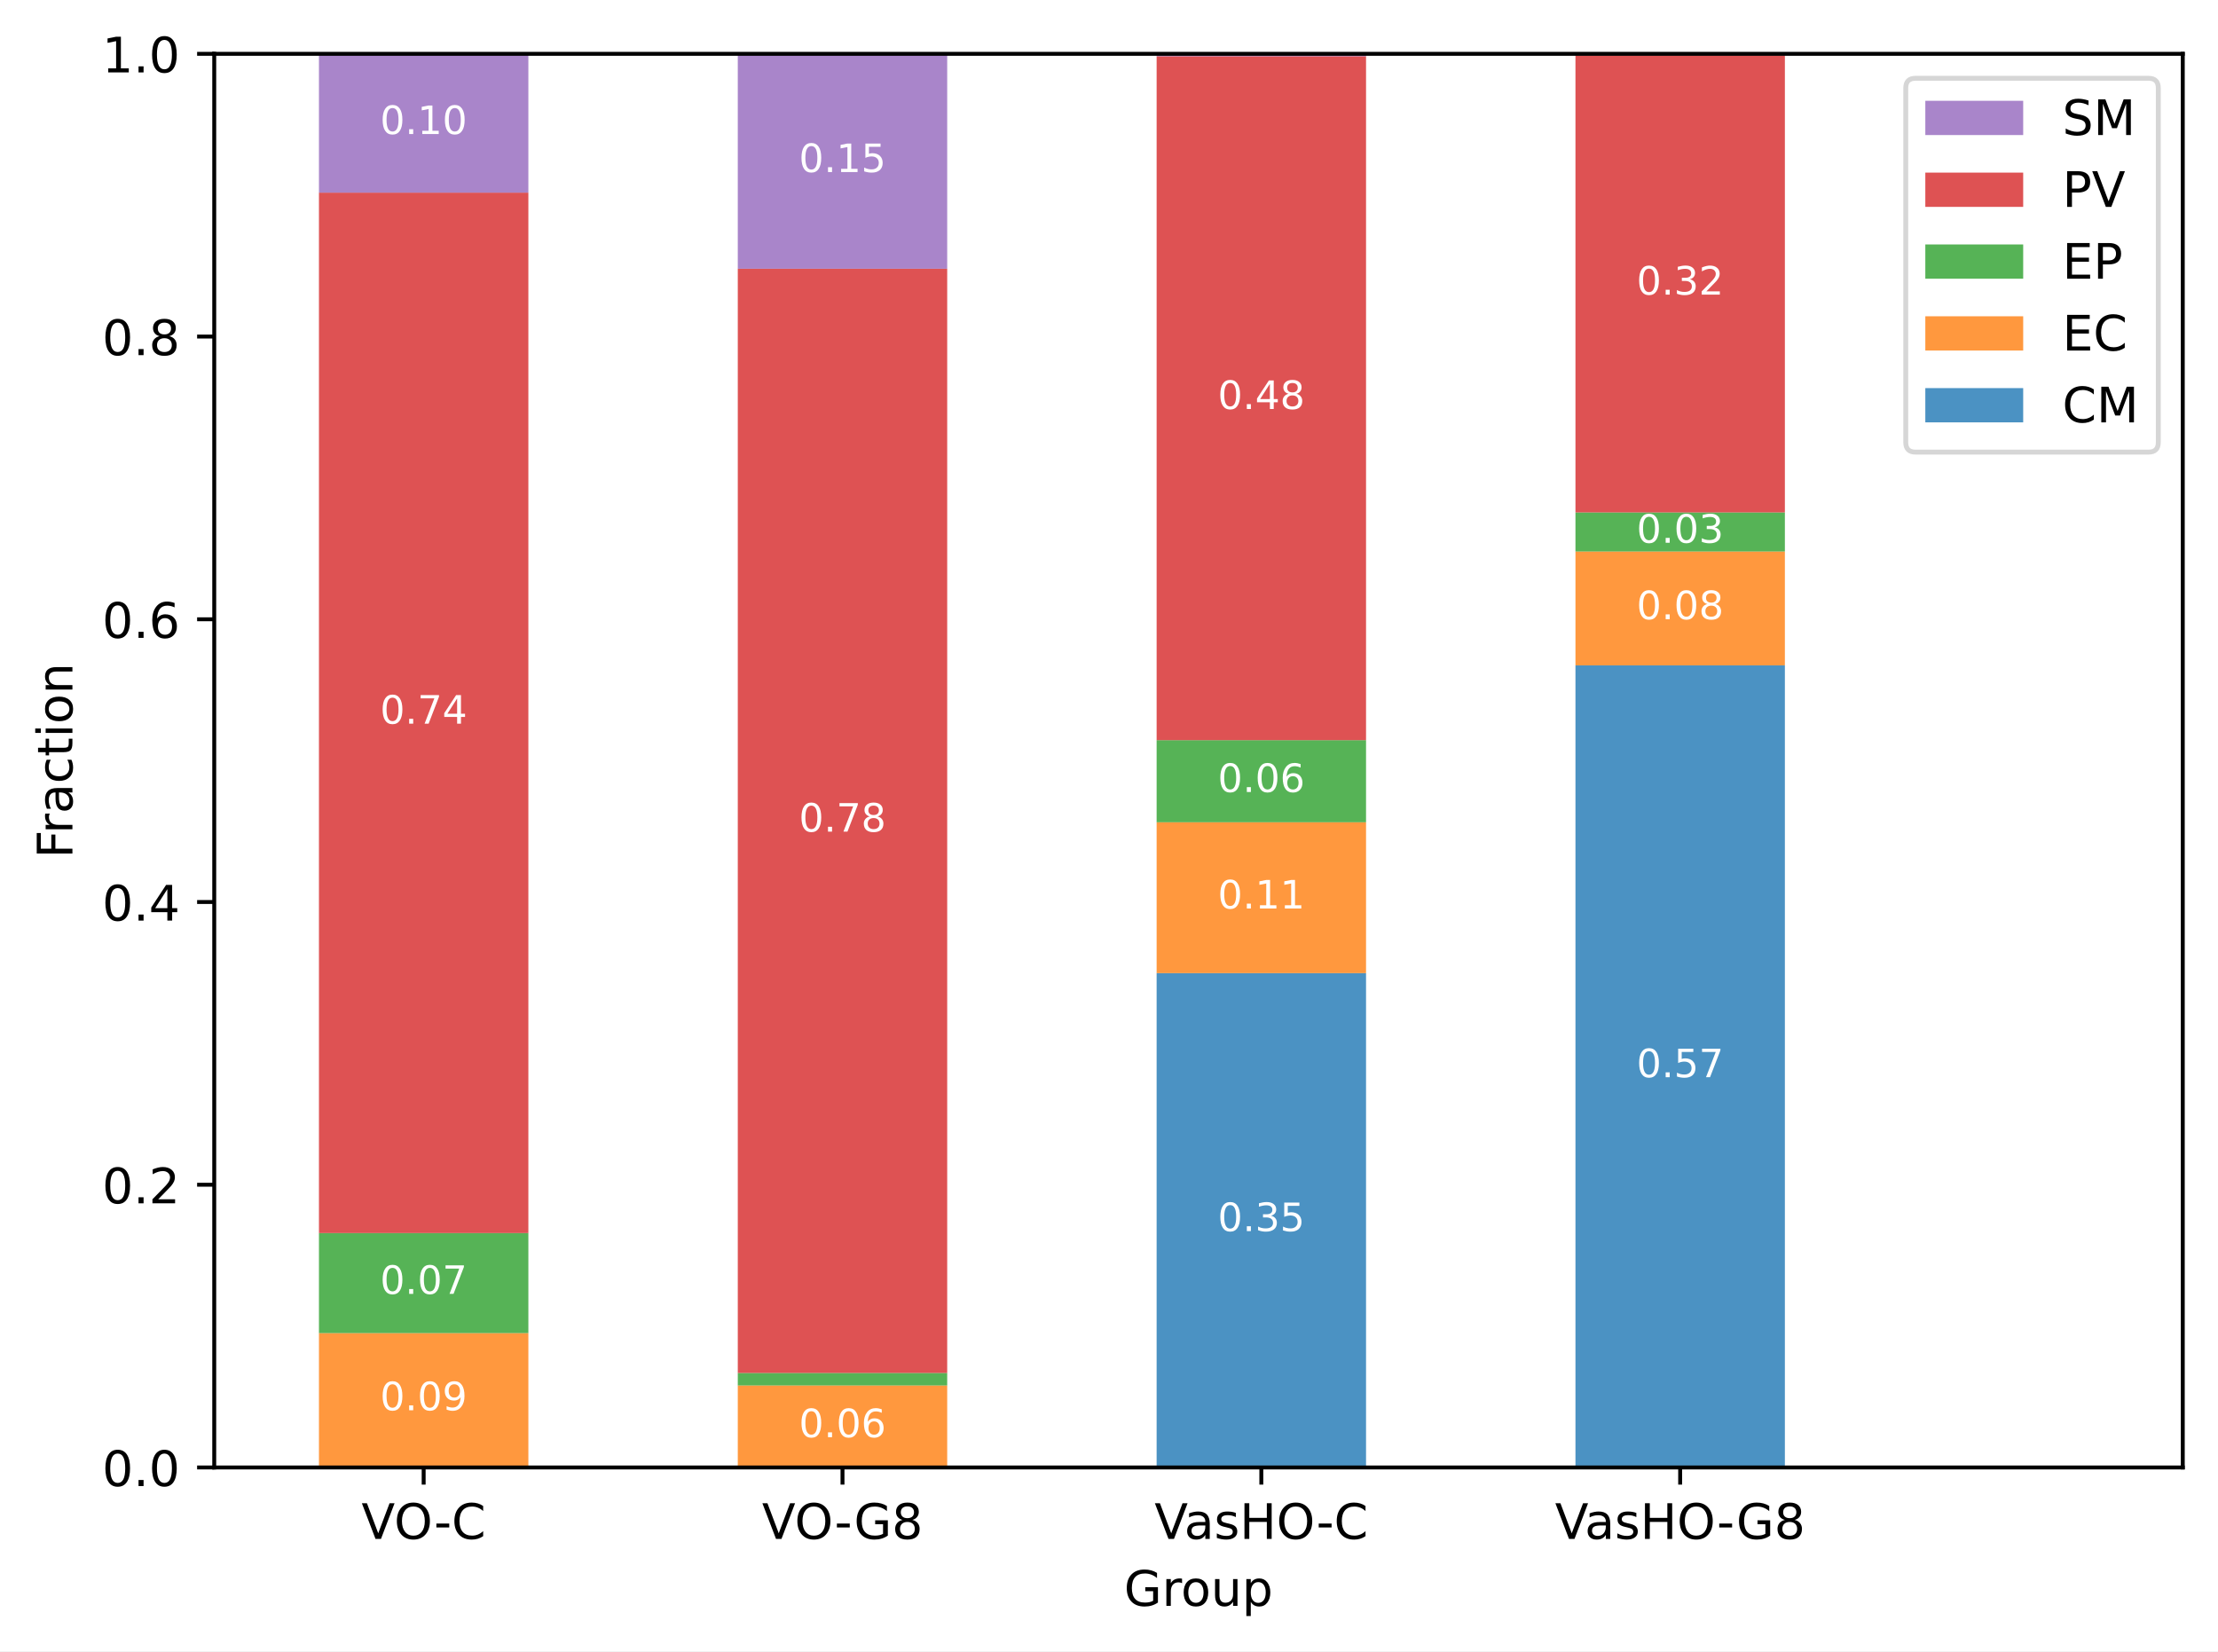
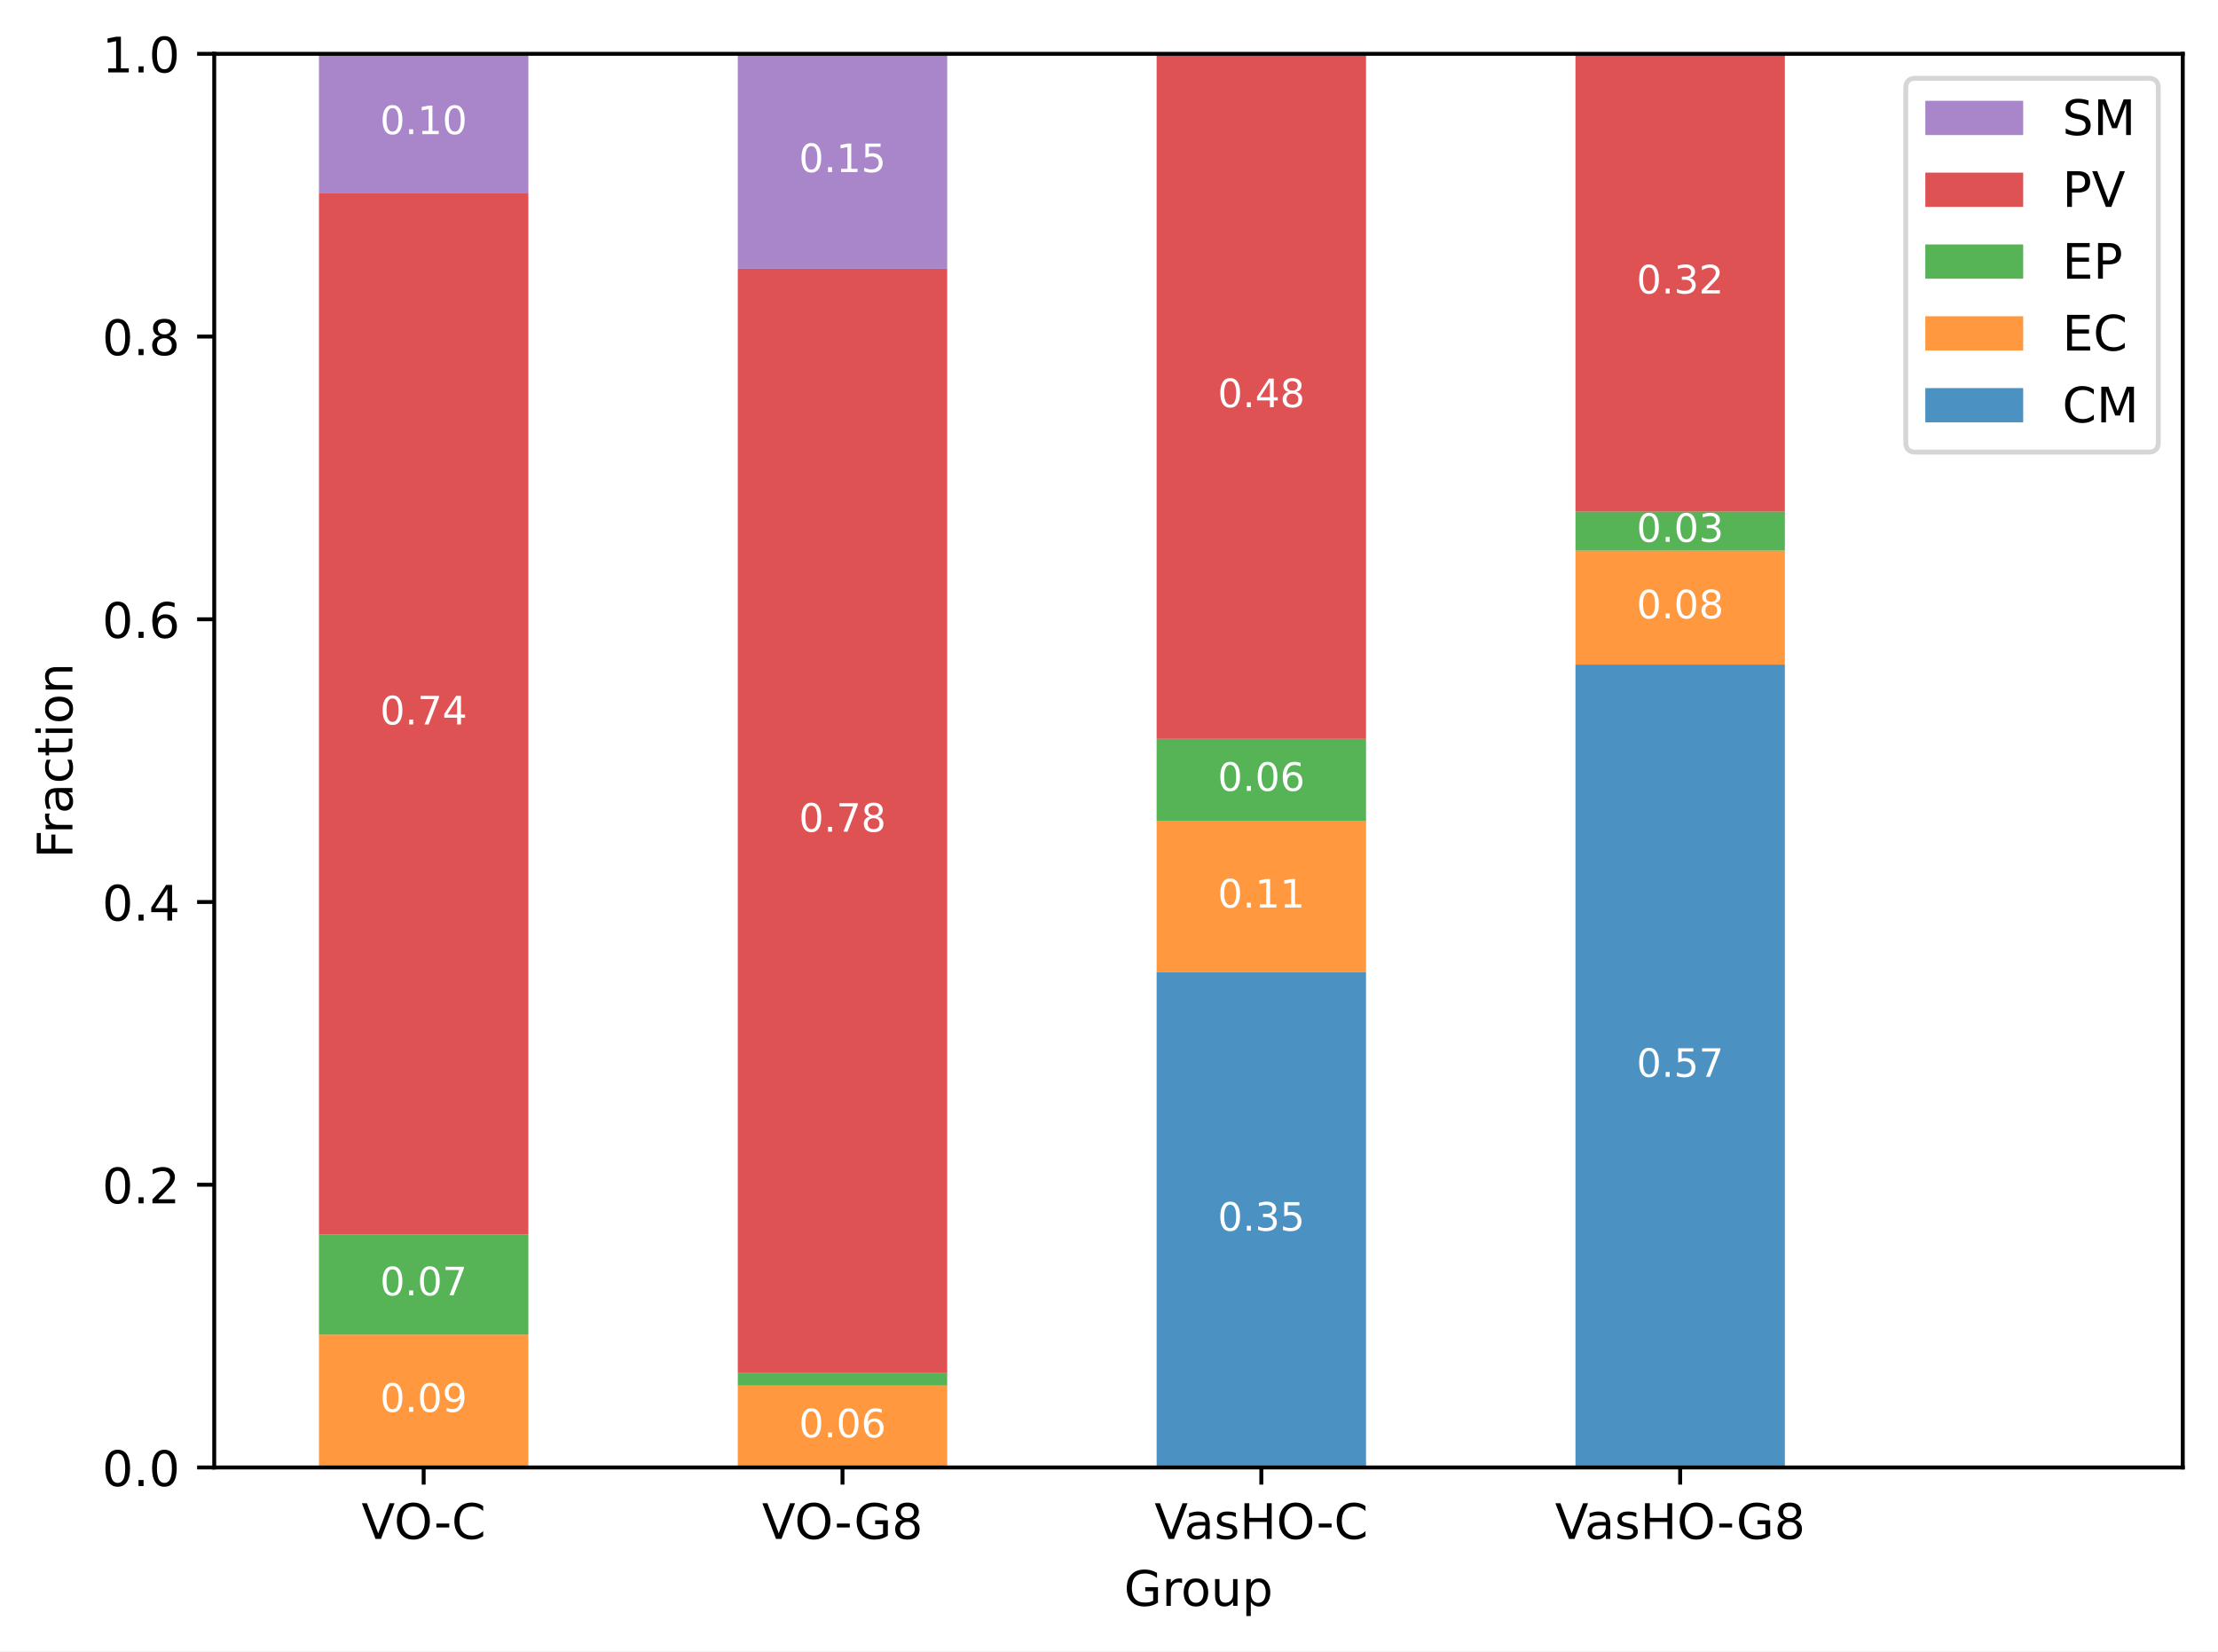
<svg xmlns="http://www.w3.org/2000/svg" xmlns:xlink="http://www.w3.org/1999/xlink" width="453.261pt" height="337.435pt" viewBox="0 0 453.261 337.435" version="1.1">
  <defs>
    <style type="text/css">*{stroke-linejoin: round; stroke-linecap: butt}</style>
  </defs>
  <g id="figure_1">
    <g id="patch_1">
      <path d="M 0 337.435  L 453.261 337.435  L 453.261 0  L 0 0  z " style="fill: #ffffff" />
    </g>
    <g id="axes_1">
      <g id="patch_2">
        <path d="M 43.781 299.879  L 446.061 299.879  L 446.061 10.999  L 43.781 10.999  z " style="fill: #ffffff" />
      </g>
      <g id="patch_3">
-         <path d="M 65.179 299.879  L 107.975 299.879  L 107.975 299.541  L 65.179 299.541  z " clip-path="url(#pefc6e9fe68)" style="fill: #1f77b4; fill-opacity: 0.8" />
+         <path d="M 65.179 299.879  L 107.975 299.879  L 107.975 299.879  L 65.179 299.879  z " clip-path="url(#p6202449660)" style="fill: #1f77b4; fill-opacity: 0.8" />
      </g>
      <g id="patch_4">
-         <path d="M 150.771 299.879  L 193.566 299.879  L 193.566 299.853  L 150.771 299.853  z " clip-path="url(#pefc6e9fe68)" style="fill: #1f77b4; fill-opacity: 0.8" />
+         <path d="M 150.771 299.879  L 193.566 299.879  L 193.566 299.879  L 150.771 299.879  z " clip-path="url(#p6202449660)" style="fill: #1f77b4; fill-opacity: 0.8" />
      </g>
      <g id="patch_5">
-         <path d="M 236.362 299.879  L 279.158 299.879  L 279.158 198.862  L 236.362 198.862  z " clip-path="url(#pefc6e9fe68)" style="fill: #1f77b4; fill-opacity: 0.8" />
+         <path d="M 236.362 299.879  L 279.158 299.879  L 279.158 198.691  L 236.362 198.691  z " clip-path="url(#p6202449660)" style="fill: #1f77b4; fill-opacity: 0.8" />
      </g>
      <g id="patch_6">
-         <path d="M 321.954 299.879  L 364.749 299.879  L 364.749 135.968  L 321.954 135.968  z " clip-path="url(#pefc6e9fe68)" style="fill: #1f77b4; fill-opacity: 0.8" />
+         <path d="M 321.954 299.879  L 364.749 299.879  L 364.749 135.807  L 321.954 135.807  z " clip-path="url(#p6202449660)" style="fill: #1f77b4; fill-opacity: 0.8" />
      </g>
      <g id="patch_7">
-         <path d="M 65.179 299.541  L 107.975 299.541  L 107.975 272.422  L 65.179 272.422  z " clip-path="url(#pefc6e9fe68)" style="fill: #ff7f0e; fill-opacity: 0.8" />
+         <path d="M 65.179 299.879  L 107.975 299.879  L 107.975 272.728  L 65.179 272.728  z " clip-path="url(#p6202449660)" style="fill: #ff7f0e; fill-opacity: 0.8" />
      </g>
      <g id="patch_8">
-         <path d="M 150.771 299.853  L 193.566 299.853  L 193.566 283.121  L 150.771 283.121  z " clip-path="url(#pefc6e9fe68)" style="fill: #ff7f0e; fill-opacity: 0.8" />
+         <path d="M 150.771 299.879  L 193.566 299.879  L 193.566 283.146  L 150.771 283.146  z " clip-path="url(#p6202449660)" style="fill: #ff7f0e; fill-opacity: 0.8" />
      </g>
      <g id="patch_9">
-         <path d="M 236.362 198.862  L 279.158 198.862  L 279.158 168.03  L 236.362 168.03  z " clip-path="url(#pefc6e9fe68)" style="fill: #ff7f0e; fill-opacity: 0.8" />
+         <path d="M 236.362 198.691  L 279.158 198.691  L 279.158 167.805  L 236.362 167.805  z " clip-path="url(#p6202449660)" style="fill: #ff7f0e; fill-opacity: 0.8" />
      </g>
      <g id="patch_10">
-         <path d="M 321.954 135.968  L 364.749 135.968  L 364.749 112.695  L 321.954 112.695  z " clip-path="url(#pefc6e9fe68)" style="fill: #ff7f0e; fill-opacity: 0.8" />
+         <path d="M 321.954 135.807  L 364.749 135.807  L 364.749 112.512  L 321.954 112.512  z " clip-path="url(#p6202449660)" style="fill: #ff7f0e; fill-opacity: 0.8" />
      </g>
      <g id="patch_11">
-         <path d="M 65.179 272.422  L 107.975 272.422  L 107.975 251.978  L 65.179 251.978  z " clip-path="url(#pefc6e9fe68)" style="fill: #2ca02c; fill-opacity: 0.8" />
+         <path d="M 65.179 272.728  L 107.975 272.728  L 107.975 252.26  L 65.179 252.26  z " clip-path="url(#p6202449660)" style="fill: #2ca02c; fill-opacity: 0.8" />
      </g>
      <g id="patch_12">
-         <path d="M 150.771 283.121  L 193.566 283.121  L 193.566 280.567  L 150.771 280.567  z " clip-path="url(#pefc6e9fe68)" style="fill: #2ca02c; fill-opacity: 0.8" />
+         <path d="M 150.771 283.146  L 193.566 283.146  L 193.566 280.592  L 150.771 280.592  z " clip-path="url(#p6202449660)" style="fill: #2ca02c; fill-opacity: 0.8" />
      </g>
      <g id="patch_13">
-         <path d="M 236.362 168.03  L 279.158 168.03  L 279.158 151.249  L 236.362 151.249  z " clip-path="url(#pefc6e9fe68)" style="fill: #2ca02c; fill-opacity: 0.8" />
+         <path d="M 236.362 167.805  L 279.158 167.805  L 279.158 150.996  L 236.362 150.996  z " clip-path="url(#p6202449660)" style="fill: #2ca02c; fill-opacity: 0.8" />
      </g>
      <g id="patch_14">
-         <path d="M 321.954 112.695  L 364.749 112.695  L 364.749 104.713  L 321.954 104.713  z " clip-path="url(#pefc6e9fe68)" style="fill: #2ca02c; fill-opacity: 0.8" />
+         <path d="M 321.954 112.512  L 364.749 112.512  L 364.749 104.522  L 321.954 104.522  z " clip-path="url(#p6202449660)" style="fill: #2ca02c; fill-opacity: 0.8" />
      </g>
      <g id="patch_15">
-         <path d="M 65.179 251.978  L 107.975 251.978  L 107.975 39.368  L 65.179 39.368  z " clip-path="url(#pefc6e9fe68)" style="fill: #d62728; fill-opacity: 0.8" />
+         <path d="M 65.179 252.26  L 107.975 252.26  L 107.975 39.401  L 65.179 39.401  z " clip-path="url(#p6202449660)" style="fill: #d62728; fill-opacity: 0.8" />
      </g>
      <g id="patch_16">
-         <path d="M 150.771 280.567  L 193.566 280.567  L 193.566 54.909  L 150.771 54.909  z " clip-path="url(#pefc6e9fe68)" style="fill: #d62728; fill-opacity: 0.8" />
+         <path d="M 150.771 280.592  L 193.566 280.592  L 193.566 54.913  L 150.771 54.913  z " clip-path="url(#p6202449660)" style="fill: #d62728; fill-opacity: 0.8" />
      </g>
      <g id="patch_17">
-         <path d="M 236.362 151.249  L 279.158 151.249  L 279.158 11.49  L 236.362 11.49  z " clip-path="url(#pefc6e9fe68)" style="fill: #d62728; fill-opacity: 0.8" />
+         <path d="M 236.362 150.996  L 279.158 150.996  L 279.158 10.999  L 236.362 10.999  z " clip-path="url(#p6202449660)" style="fill: #d62728; fill-opacity: 0.8" />
      </g>
      <g id="patch_18">
-         <path d="M 321.954 104.713  L 364.749 104.713  L 364.749 11.283  L 321.954 11.283  z " clip-path="url(#pefc6e9fe68)" style="fill: #d62728; fill-opacity: 0.8" />
+         <path d="M 321.954 104.522  L 364.749 104.522  L 364.749 10.999  L 321.954 10.999  z " clip-path="url(#p6202449660)" style="fill: #d62728; fill-opacity: 0.8" />
      </g>
      <g id="patch_19">
-         <path d="M 65.179 39.368  L 107.975 39.368  L 107.975 10.999  L 65.179 10.999  z " clip-path="url(#pefc6e9fe68)" style="fill: #9467bd; fill-opacity: 0.8" />
+         <path d="M 65.179 39.401  L 107.975 39.401  L 107.975 10.999  L 65.179 10.999  z " clip-path="url(#p6202449660)" style="fill: #9467bd; fill-opacity: 0.8" />
      </g>
      <g id="patch_20">
-         <path d="M 150.771 54.909  L 193.566 54.909  L 193.566 10.999  L 150.771 10.999  z " clip-path="url(#pefc6e9fe68)" style="fill: #9467bd; fill-opacity: 0.8" />
+         <path d="M 150.771 54.913  L 193.566 54.913  L 193.566 10.999  L 150.771 10.999  z " clip-path="url(#p6202449660)" style="fill: #9467bd; fill-opacity: 0.8" />
      </g>
      <g id="patch_21">
-         <path d="M 236.362 11.49  L 279.158 11.49  L 279.158 10.999  L 236.362 10.999  z " clip-path="url(#pefc6e9fe68)" style="fill: #9467bd; fill-opacity: 0.8" />
+         <path d="M 236.362 299.879  L 279.158 299.879  L 279.158 299.879  L 236.362 299.879  z " clip-path="url(#p6202449660)" style="fill: #9467bd; fill-opacity: 0.8" />
      </g>
      <g id="patch_22">
-         <path d="M 321.954 11.283  L 364.749 11.283  L 364.749 10.999  L 321.954 10.999  z " clip-path="url(#pefc6e9fe68)" style="fill: #9467bd; fill-opacity: 0.8" />
+         <path d="M 321.954 299.879  L 364.749 299.879  L 364.749 299.879  L 321.954 299.879  z " clip-path="url(#p6202449660)" style="fill: #9467bd; fill-opacity: 0.8" />
      </g>
      <g id="matplotlib.axis_1">
        <g id="xtick_1">
          <g id="line2d_1">
            <defs>
-               <path id="mc0ed79a38b" d="M 0 0  L 0 3.5  " style="stroke: #000000; stroke-width: 0.8" />
-             </defs>
-             <g>
-               <use xlink:href="#mc0ed79a38b" x="86.577" y="299.879" style="stroke: #000000; stroke-width: 0.8" />
+               <path id="m50f325a07d" d="M 0 0  L 0 3.5  " style="stroke: #000000; stroke-width: 0.8" />
+             </defs>
+             <g>
+               <use xlink:href="#m50f325a07d" x="86.577" y="299.879" style="stroke: #000000; stroke-width: 0.8" />
            </g>
          </g>
          <g id="text_1">
            <g transform="translate(73.87543 314.4777) scale(0.1 -0.1)">
              <defs>
                <path id="DejaVuSans-56" d="M 1831 0  L 50 4666  L 709 4666  L 2188 738  L 3669 4666  L 4325 4666  L 2547 0  L 1831 0  z " transform="scale(0.015625)" />
                <path id="DejaVuSans-4f" d="M 2522 4238  Q 1834 4238 1429 3725  Q 1025 3213 1025 2328  Q 1025 1447 1429 934  Q 1834 422 2522 422  Q 3209 422 3611 934  Q 4013 1447 4013 2328  Q 4013 3213 3611 3725  Q 3209 4238 2522 4238  z M 2522 4750  Q 3503 4750 4090 4092  Q 4678 3434 4678 2328  Q 4678 1225 4090 567  Q 3503 -91 2522 -91  Q 1538 -91 948 565  Q 359 1222 359 2328  Q 359 3434 948 4092  Q 1538 4750 2522 4750  z " transform="scale(0.015625)" />
                <path id="DejaVuSans-2d" d="M 313 2009  L 1997 2009  L 1997 1497  L 313 1497  L 313 2009  z " transform="scale(0.015625)" />
                <path id="DejaVuSans-43" d="M 4122 4306  L 4122 3641  Q 3803 3938 3442 4084  Q 3081 4231 2675 4231  Q 1875 4231 1450 3742  Q 1025 3253 1025 2328  Q 1025 1406 1450 917  Q 1875 428 2675 428  Q 3081 428 3442 575  Q 3803 722 4122 1019  L 4122 359  Q 3791 134 3420 21  Q 3050 -91 2638 -91  Q 1578 -91 968 557  Q 359 1206 359 2328  Q 359 3453 968 4101  Q 1578 4750 2638 4750  Q 3056 4750 3426 4639  Q 3797 4528 4122 4306  z " transform="scale(0.015625)" />
              </defs>
              <use xlink:href="#DejaVuSans-56" />
              <use xlink:href="#DejaVuSans-4f" x="66.658" />
              <use xlink:href="#DejaVuSans-2d" x="148.119" />
              <use xlink:href="#DejaVuSans-43" x="184.203" />
            </g>
          </g>
        </g>
        <g id="xtick_2">
          <g id="line2d_2">
            <g>
-               <use xlink:href="#mc0ed79a38b" x="172.168" y="299.879" style="stroke: #000000; stroke-width: 0.8" />
+               <use xlink:href="#m50f325a07d" x="172.168" y="299.879" style="stroke: #000000; stroke-width: 0.8" />
            </g>
          </g>
          <g id="text_2">
            <g transform="translate(155.7216 314.4777) scale(0.1 -0.1)">
              <defs>
                <path id="DejaVuSans-47" d="M 3809 666  L 3809 1919  L 2778 1919  L 2778 2438  L 4434 2438  L 4434 434  Q 4069 175 3628 42  Q 3188 -91 2688 -91  Q 1594 -91 976 548  Q 359 1188 359 2328  Q 359 3472 976 4111  Q 1594 4750 2688 4750  Q 3144 4750 3555 4637  Q 3966 4525 4313 4306  L 4313 3634  Q 3963 3931 3569 4081  Q 3175 4231 2741 4231  Q 1884 4231 1454 3753  Q 1025 3275 1025 2328  Q 1025 1384 1454 906  Q 1884 428 2741 428  Q 3075 428 3337 486  Q 3600 544 3809 666  z " transform="scale(0.015625)" />
                <path id="DejaVuSans-38" d="M 2034 2216  Q 1584 2216 1326 1975  Q 1069 1734 1069 1313  Q 1069 891 1326 650  Q 1584 409 2034 409  Q 2484 409 2743 651  Q 3003 894 3003 1313  Q 3003 1734 2745 1975  Q 2488 2216 2034 2216  z M 1403 2484  Q 997 2584 770 2862  Q 544 3141 544 3541  Q 544 4100 942 4425  Q 1341 4750 2034 4750  Q 2731 4750 3128 4425  Q 3525 4100 3525 3541  Q 3525 3141 3298 2862  Q 3072 2584 2669 2484  Q 3125 2378 3379 2068  Q 3634 1759 3634 1313  Q 3634 634 3220 271  Q 2806 -91 2034 -91  Q 1263 -91 848 271  Q 434 634 434 1313  Q 434 1759 690 2068  Q 947 2378 1403 2484  z M 1172 3481  Q 1172 3119 1398 2916  Q 1625 2713 2034 2713  Q 2441 2713 2670 2916  Q 2900 3119 2900 3481  Q 2900 3844 2670 4047  Q 2441 4250 2034 4250  Q 1625 4250 1398 4047  Q 1172 3844 1172 3481  z " transform="scale(0.015625)" />
              </defs>
              <use xlink:href="#DejaVuSans-56" />
              <use xlink:href="#DejaVuSans-4f" x="66.658" />
              <use xlink:href="#DejaVuSans-2d" x="148.119" />
              <use xlink:href="#DejaVuSans-47" x="187.828" />
              <use xlink:href="#DejaVuSans-38" x="265.318" />
            </g>
          </g>
        </g>
        <g id="xtick_3">
          <g id="line2d_3">
            <g>
-               <use xlink:href="#mc0ed79a38b" x="257.76" y="299.879" style="stroke: #000000; stroke-width: 0.8" />
+               <use xlink:href="#m50f325a07d" x="257.76" y="299.879" style="stroke: #000000; stroke-width: 0.8" />
            </g>
          </g>
          <g id="text_3">
            <g transform="translate(235.9295 314.4777) scale(0.1 -0.1)">
              <defs>
                <path id="DejaVuSans-61" d="M 2194 1759  Q 1497 1759 1228 1600  Q 959 1441 959 1056  Q 959 750 1161 570  Q 1363 391 1709 391  Q 2188 391 2477 730  Q 2766 1069 2766 1631  L 2766 1759  L 2194 1759  z M 3341 1997  L 3341 0  L 2766 0  L 2766 531  Q 2569 213 2275 61  Q 1981 -91 1556 -91  Q 1019 -91 701 211  Q 384 513 384 1019  Q 384 1609 779 1909  Q 1175 2209 1959 2209  L 2766 2209  L 2766 2266  Q 2766 2663 2505 2880  Q 2244 3097 1772 3097  Q 1472 3097 1187 3025  Q 903 2953 641 2809  L 641 3341  Q 956 3463 1253 3523  Q 1550 3584 1831 3584  Q 2591 3584 2966 3190  Q 3341 2797 3341 1997  z " transform="scale(0.015625)" />
                <path id="DejaVuSans-73" d="M 2834 3397  L 2834 2853  Q 2591 2978 2328 3040  Q 2066 3103 1784 3103  Q 1356 3103 1142 2972  Q 928 2841 928 2578  Q 928 2378 1081 2264  Q 1234 2150 1697 2047  L 1894 2003  Q 2506 1872 2764 1633  Q 3022 1394 3022 966  Q 3022 478 2636 193  Q 2250 -91 1575 -91  Q 1294 -91 989 -36  Q 684 19 347 128  L 347 722  Q 666 556 975 473  Q 1284 391 1588 391  Q 1994 391 2212 530  Q 2431 669 2431 922  Q 2431 1156 2273 1281  Q 2116 1406 1581 1522  L 1381 1569  Q 847 1681 609 1914  Q 372 2147 372 2553  Q 372 3047 722 3315  Q 1072 3584 1716 3584  Q 2034 3584 2315 3537  Q 2597 3491 2834 3397  z " transform="scale(0.015625)" />
                <path id="DejaVuSans-48" d="M 628 4666  L 1259 4666  L 1259 2753  L 3553 2753  L 3553 4666  L 4184 4666  L 4184 0  L 3553 0  L 3553 2222  L 1259 2222  L 1259 0  L 628 0  L 628 4666  z " transform="scale(0.015625)" />
              </defs>
              <use xlink:href="#DejaVuSans-56" />
              <use xlink:href="#DejaVuSans-61" x="60.658" />
              <use xlink:href="#DejaVuSans-73" x="121.938" />
              <use xlink:href="#DejaVuSans-48" x="174.037" />
              <use xlink:href="#DejaVuSans-4f" x="249.232" />
              <use xlink:href="#DejaVuSans-2d" x="330.693" />
              <use xlink:href="#DejaVuSans-43" x="366.777" />
            </g>
          </g>
        </g>
        <g id="xtick_4">
          <g id="line2d_4">
            <g>
-               <use xlink:href="#mc0ed79a38b" x="343.351" y="299.879" style="stroke: #000000; stroke-width: 0.8" />
+               <use xlink:href="#m50f325a07d" x="343.351" y="299.879" style="stroke: #000000; stroke-width: 0.8" />
            </g>
          </g>
          <g id="text_4">
            <g transform="translate(317.7757 314.4777) scale(0.1 -0.1)">
              <use xlink:href="#DejaVuSans-56" />
              <use xlink:href="#DejaVuSans-61" x="60.658" />
              <use xlink:href="#DejaVuSans-73" x="121.938" />
              <use xlink:href="#DejaVuSans-48" x="174.037" />
              <use xlink:href="#DejaVuSans-4f" x="249.232" />
              <use xlink:href="#DejaVuSans-2d" x="330.693" />
              <use xlink:href="#DejaVuSans-47" x="370.402" />
              <use xlink:href="#DejaVuSans-38" x="447.893" />
            </g>
          </g>
        </g>
        <g id="text_5">
          <g transform="translate(229.7017 328.1558) scale(0.1 -0.1)">
            <defs>
              <path id="DejaVuSans-72" d="M 2631 2963  Q 2534 3019 2420 3045  Q 2306 3072 2169 3072  Q 1681 3072 1420 2755  Q 1159 2438 1159 1844  L 1159 0  L 581 0  L 581 3500  L 1159 3500  L 1159 2956  Q 1341 3275 1631 3429  Q 1922 3584 2338 3584  Q 2397 3584 2469 3576  Q 2541 3569 2628 3553  L 2631 2963  z " transform="scale(0.015625)" />
              <path id="DejaVuSans-6f" d="M 1959 3097  Q 1497 3097 1228 2736  Q 959 2375 959 1747  Q 959 1119 1226 758  Q 1494 397 1959 397  Q 2419 397 2687 759  Q 2956 1122 2956 1747  Q 2956 2369 2687 2733  Q 2419 3097 1959 3097  z M 1959 3584  Q 2709 3584 3137 3096  Q 3566 2609 3566 1747  Q 3566 888 3137 398  Q 2709 -91 1959 -91  Q 1206 -91 779 398  Q 353 888 353 1747  Q 353 2609 779 3096  Q 1206 3584 1959 3584  z " transform="scale(0.015625)" />
              <path id="DejaVuSans-75" d="M 544 1381  L 544 3500  L 1119 3500  L 1119 1403  Q 1119 906 1312 657  Q 1506 409 1894 409  Q 2359 409 2629 706  Q 2900 1003 2900 1516  L 2900 3500  L 3475 3500  L 3475 0  L 2900 0  L 2900 538  Q 2691 219 2414 64  Q 2138 -91 1772 -91  Q 1169 -91 856 284  Q 544 659 544 1381  z M 1991 3584  L 1991 3584  z " transform="scale(0.015625)" />
              <path id="DejaVuSans-70" d="M 1159 525  L 1159 -1331  L 581 -1331  L 581 3500  L 1159 3500  L 1159 2969  Q 1341 3281 1617 3432  Q 1894 3584 2278 3584  Q 2916 3584 3314 3078  Q 3713 2572 3713 1747  Q 3713 922 3314 415  Q 2916 -91 2278 -91  Q 1894 -91 1617 61  Q 1341 213 1159 525  z M 3116 1747  Q 3116 2381 2855 2742  Q 2594 3103 2138 3103  Q 1681 3103 1420 2742  Q 1159 2381 1159 1747  Q 1159 1113 1420 752  Q 1681 391 2138 391  Q 2594 391 2855 752  Q 3116 1113 3116 1747  z " transform="scale(0.015625)" />
            </defs>
            <use xlink:href="#DejaVuSans-47" />
            <use xlink:href="#DejaVuSans-72" x="77.49" />
            <use xlink:href="#DejaVuSans-6f" x="116.354" />
            <use xlink:href="#DejaVuSans-75" x="177.535" />
            <use xlink:href="#DejaVuSans-70" x="240.914" />
          </g>
        </g>
      </g>
      <g id="matplotlib.axis_2">
        <g id="ytick_1">
          <g id="line2d_5">
            <defs>
-               <path id="me81d18a519" d="M 0 0  L -3.5 0  " style="stroke: #000000; stroke-width: 0.8" />
-             </defs>
-             <g>
-               <use xlink:href="#me81d18a519" x="43.781" y="299.879" style="stroke: #000000; stroke-width: 0.8" />
+               <path id="mc78c38bac2" d="M 0 0  L -3.5 0  " style="stroke: #000000; stroke-width: 0.8" />
+             </defs>
+             <g>
+               <use xlink:href="#mc78c38bac2" x="43.781" y="299.879" style="stroke: #000000; stroke-width: 0.8" />
            </g>
          </g>
          <g id="text_6">
            <g transform="translate(20.87813 303.6784) scale(0.1 -0.1)">
              <defs>
                <path id="DejaVuSans-30" d="M 2034 4250  Q 1547 4250 1301 3770  Q 1056 3291 1056 2328  Q 1056 1369 1301 889  Q 1547 409 2034 409  Q 2525 409 2770 889  Q 3016 1369 3016 2328  Q 3016 3291 2770 3770  Q 2525 4250 2034 4250  z M 2034 4750  Q 2819 4750 3233 4129  Q 3647 3509 3647 2328  Q 3647 1150 3233 529  Q 2819 -91 2034 -91  Q 1250 -91 836 529  Q 422 1150 422 2328  Q 422 3509 836 4129  Q 1250 4750 2034 4750  z " transform="scale(0.015625)" />
                <path id="DejaVuSans-2e" d="M 684 794  L 1344 794  L 1344 0  L 684 0  L 684 794  z " transform="scale(0.015625)" />
              </defs>
              <use xlink:href="#DejaVuSans-30" />
              <use xlink:href="#DejaVuSans-2e" x="63.623" />
              <use xlink:href="#DejaVuSans-30" x="95.41" />
            </g>
          </g>
        </g>
        <g id="ytick_2">
          <g id="line2d_6">
            <g>
-               <use xlink:href="#me81d18a519" x="43.781" y="242.103" style="stroke: #000000; stroke-width: 0.8" />
+               <use xlink:href="#mc78c38bac2" x="43.781" y="242.103" style="stroke: #000000; stroke-width: 0.8" />
            </g>
          </g>
          <g id="text_7">
            <g transform="translate(20.87813 245.9024) scale(0.1 -0.1)">
              <defs>
                <path id="DejaVuSans-32" d="M 1228 531  L 3431 531  L 3431 0  L 469 0  L 469 531  Q 828 903 1448 1529  Q 2069 2156 2228 2338  Q 2531 2678 2651 2914  Q 2772 3150 2772 3378  Q 2772 3750 2511 3984  Q 2250 4219 1831 4219  Q 1534 4219 1204 4116  Q 875 4013 500 3803  L 500 4441  Q 881 4594 1212 4672  Q 1544 4750 1819 4750  Q 2544 4750 2975 4387  Q 3406 4025 3406 3419  Q 3406 3131 3298 2873  Q 3191 2616 2906 2266  Q 2828 2175 2409 1742  Q 1991 1309 1228 531  z " transform="scale(0.015625)" />
              </defs>
              <use xlink:href="#DejaVuSans-30" />
              <use xlink:href="#DejaVuSans-2e" x="63.623" />
              <use xlink:href="#DejaVuSans-32" x="95.41" />
            </g>
          </g>
        </g>
        <g id="ytick_3">
          <g id="line2d_7">
            <g>
-               <use xlink:href="#me81d18a519" x="43.781" y="184.327" style="stroke: #000000; stroke-width: 0.8" />
+               <use xlink:href="#mc78c38bac2" x="43.781" y="184.327" style="stroke: #000000; stroke-width: 0.8" />
            </g>
          </g>
          <g id="text_8">
            <g transform="translate(20.87813 188.1264) scale(0.1 -0.1)">
              <defs>
                <path id="DejaVuSans-34" d="M 2419 4116  L 825 1625  L 2419 1625  L 2419 4116  z M 2253 4666  L 3047 4666  L 3047 1625  L 3713 1625  L 3713 1100  L 3047 1100  L 3047 0  L 2419 0  L 2419 1100  L 313 1100  L 313 1709  L 2253 4666  z " transform="scale(0.015625)" />
              </defs>
              <use xlink:href="#DejaVuSans-30" />
              <use xlink:href="#DejaVuSans-2e" x="63.623" />
              <use xlink:href="#DejaVuSans-34" x="95.41" />
            </g>
          </g>
        </g>
        <g id="ytick_4">
          <g id="line2d_8">
            <g>
-               <use xlink:href="#me81d18a519" x="43.781" y="126.551" style="stroke: #000000; stroke-width: 0.8" />
+               <use xlink:href="#mc78c38bac2" x="43.781" y="126.551" style="stroke: #000000; stroke-width: 0.8" />
            </g>
          </g>
          <g id="text_9">
            <g transform="translate(20.87813 130.3504) scale(0.1 -0.1)">
              <defs>
                <path id="DejaVuSans-36" d="M 2113 2584  Q 1688 2584 1439 2293  Q 1191 2003 1191 1497  Q 1191 994 1439 701  Q 1688 409 2113 409  Q 2538 409 2786 701  Q 3034 994 3034 1497  Q 3034 2003 2786 2293  Q 2538 2584 2113 2584  z M 3366 4563  L 3366 3988  Q 3128 4100 2886 4159  Q 2644 4219 2406 4219  Q 1781 4219 1451 3797  Q 1122 3375 1075 2522  Q 1259 2794 1537 2939  Q 1816 3084 2150 3084  Q 2853 3084 3261 2657  Q 3669 2231 3669 1497  Q 3669 778 3244 343  Q 2819 -91 2113 -91  Q 1303 -91 875 529  Q 447 1150 447 2328  Q 447 3434 972 4092  Q 1497 4750 2381 4750  Q 2619 4750 2861 4703  Q 3103 4656 3366 4563  z " transform="scale(0.015625)" />
              </defs>
              <use xlink:href="#DejaVuSans-30" />
              <use xlink:href="#DejaVuSans-2e" x="63.623" />
              <use xlink:href="#DejaVuSans-36" x="95.41" />
            </g>
          </g>
        </g>
        <g id="ytick_5">
          <g id="line2d_9">
            <g>
-               <use xlink:href="#me81d18a519" x="43.781" y="68.775" style="stroke: #000000; stroke-width: 0.8" />
+               <use xlink:href="#mc78c38bac2" x="43.781" y="68.775" style="stroke: #000000; stroke-width: 0.8" />
            </g>
          </g>
          <g id="text_10">
            <g transform="translate(20.87813 72.57444) scale(0.1 -0.1)">
              <use xlink:href="#DejaVuSans-30" />
              <use xlink:href="#DejaVuSans-2e" x="63.623" />
              <use xlink:href="#DejaVuSans-38" x="95.41" />
            </g>
          </g>
        </g>
        <g id="ytick_6">
          <g id="line2d_10">
            <g>
-               <use xlink:href="#me81d18a519" x="43.781" y="10.999" style="stroke: #000000; stroke-width: 0.8" />
+               <use xlink:href="#mc78c38bac2" x="43.781" y="10.999" style="stroke: #000000; stroke-width: 0.8" />
            </g>
          </g>
          <g id="text_11">
            <g transform="translate(20.87813 14.79844) scale(0.1 -0.1)">
              <defs>
                <path id="DejaVuSans-31" d="M 794 531  L 1825 531  L 1825 4091  L 703 3866  L 703 4441  L 1819 4666  L 2450 4666  L 2450 531  L 3481 531  L 3481 0  L 794 0  L 794 531  z " transform="scale(0.015625)" />
              </defs>
              <use xlink:href="#DejaVuSans-31" />
              <use xlink:href="#DejaVuSans-2e" x="63.623" />
              <use xlink:href="#DejaVuSans-30" x="95.41" />
            </g>
          </g>
        </g>
        <g id="text_12">
          <g transform="translate(14.79844 175.3986) rotate(-90) scale(0.1 -0.1)">
            <defs>
              <path id="DejaVuSans-46" d="M 628 4666  L 3309 4666  L 3309 4134  L 1259 4134  L 1259 2759  L 3109 2759  L 3109 2228  L 1259 2228  L 1259 0  L 628 0  L 628 4666  z " transform="scale(0.015625)" />
              <path id="DejaVuSans-63" d="M 3122 3366  L 3122 2828  Q 2878 2963 2633 3030  Q 2388 3097 2138 3097  Q 1578 3097 1268 2742  Q 959 2388 959 1747  Q 959 1106 1268 751  Q 1578 397 2138 397  Q 2388 397 2633 464  Q 2878 531 3122 666  L 3122 134  Q 2881 22 2623 -34  Q 2366 -91 2075 -91  Q 1284 -91 818 406  Q 353 903 353 1747  Q 353 2603 823 3093  Q 1294 3584 2113 3584  Q 2378 3584 2631 3529  Q 2884 3475 3122 3366  z " transform="scale(0.015625)" />
              <path id="DejaVuSans-74" d="M 1172 4494  L 1172 3500  L 2356 3500  L 2356 3053  L 1172 3053  L 1172 1153  Q 1172 725 1289 603  Q 1406 481 1766 481  L 2356 481  L 2356 0  L 1766 0  Q 1100 0 847 248  Q 594 497 594 1153  L 594 3053  L 172 3053  L 172 3500  L 594 3500  L 594 4494  L 1172 4494  z " transform="scale(0.015625)" />
              <path id="DejaVuSans-69" d="M 603 3500  L 1178 3500  L 1178 0  L 603 0  L 603 3500  z M 603 4863  L 1178 4863  L 1178 4134  L 603 4134  L 603 4863  z " transform="scale(0.015625)" />
              <path id="DejaVuSans-6e" d="M 3513 2113  L 3513 0  L 2938 0  L 2938 2094  Q 2938 2591 2744 2837  Q 2550 3084 2163 3084  Q 1697 3084 1428 2787  Q 1159 2491 1159 1978  L 1159 0  L 581 0  L 581 3500  L 1159 3500  L 1159 2956  Q 1366 3272 1645 3428  Q 1925 3584 2291 3584  Q 2894 3584 3203 3211  Q 3513 2838 3513 2113  z " transform="scale(0.015625)" />
            </defs>
            <use xlink:href="#DejaVuSans-46" />
            <use xlink:href="#DejaVuSans-72" x="50.27" />
            <use xlink:href="#DejaVuSans-61" x="91.383" />
            <use xlink:href="#DejaVuSans-63" x="152.662" />
            <use xlink:href="#DejaVuSans-74" x="207.643" />
            <use xlink:href="#DejaVuSans-69" x="246.852" />
            <use xlink:href="#DejaVuSans-6f" x="274.635" />
            <use xlink:href="#DejaVuSans-6e" x="335.816" />
          </g>
        </g>
      </g>
      <g id="patch_23">
        <path d="M 43.781 299.879  L 43.781 10.999  " style="fill: none; stroke: #000000; stroke-width: 0.8; stroke-linejoin: miter; stroke-linecap: square" />
      </g>
      <g id="patch_24">
        <path d="M 446.061 299.879  L 446.061 10.999  " style="fill: none; stroke: #000000; stroke-width: 0.8; stroke-linejoin: miter; stroke-linecap: square" />
      </g>
      <g id="patch_25">
        <path d="M 43.781 299.879  L 446.061 299.879  " style="fill: none; stroke: #000000; stroke-width: 0.8; stroke-linejoin: miter; stroke-linecap: square" />
      </g>
      <g id="patch_26">
        <path d="M 43.781 10.999  L 446.061 10.999  " style="fill: none; stroke: #000000; stroke-width: 0.8; stroke-linejoin: miter; stroke-linecap: square" />
      </g>
      <g id="text_13">
-         <g style="fill: #ffffff" transform="translate(248.8537 251.5784) scale(0.08 -0.08)">
+         <g style="fill: #ffffff" transform="translate(248.8537 251.4924) scale(0.08 -0.08)">
          <defs>
            <path id="DejaVuSans-33" d="M 2597 2516  Q 3050 2419 3304 2112  Q 3559 1806 3559 1356  Q 3559 666 3084 287  Q 2609 -91 1734 -91  Q 1441 -91 1130 -33  Q 819 25 488 141  L 488 750  Q 750 597 1062 519  Q 1375 441 1716 441  Q 2309 441 2620 675  Q 2931 909 2931 1356  Q 2931 1769 2642 2001  Q 2353 2234 1838 2234  L 1294 2234  L 1294 2753  L 1863 2753  Q 2328 2753 2575 2939  Q 2822 3125 2822 3475  Q 2822 3834 2567 4026  Q 2313 4219 1838 4219  Q 1578 4219 1281 4162  Q 984 4106 628 3988  L 628 4550  Q 988 4650 1302 4700  Q 1616 4750 1894 4750  Q 2613 4750 3031 4423  Q 3450 4097 3450 3541  Q 3450 3153 3228 2886  Q 3006 2619 2597 2516  z " transform="scale(0.015625)" />
            <path id="DejaVuSans-35" d="M 691 4666  L 3169 4666  L 3169 4134  L 1269 4134  L 1269 2991  Q 1406 3038 1543 3061  Q 1681 3084 1819 3084  Q 2600 3084 3056 2656  Q 3513 2228 3513 1497  Q 3513 744 3044 326  Q 2575 -91 1722 -91  Q 1428 -91 1123 -41  Q 819 9 494 109  L 494 744  Q 775 591 1075 516  Q 1375 441 1709 441  Q 2250 441 2565 725  Q 2881 1009 2881 1497  Q 2881 1984 2565 2268  Q 2250 2553 1709 2553  Q 1456 2553 1204 2497  Q 953 2441 691 2322  L 691 4666  z " transform="scale(0.015625)" />
          </defs>
          <use xlink:href="#DejaVuSans-30" />
          <use xlink:href="#DejaVuSans-2e" x="63.623" />
          <use xlink:href="#DejaVuSans-33" x="95.41" />
          <use xlink:href="#DejaVuSans-35" x="159.033" />
        </g>
      </g>
      <g id="text_14">
-         <g style="fill: #ffffff" transform="translate(334.4452 220.1309) scale(0.08 -0.08)">
+         <g style="fill: #ffffff" transform="translate(334.4452 220.0504) scale(0.08 -0.08)">
          <defs>
            <path id="DejaVuSans-37" d="M 525 4666  L 3525 4666  L 3525 4397  L 1831 0  L 1172 0  L 2766 4134  L 525 4134  L 525 4666  z " transform="scale(0.015625)" />
          </defs>
          <use xlink:href="#DejaVuSans-30" />
          <use xlink:href="#DejaVuSans-2e" x="63.623" />
          <use xlink:href="#DejaVuSans-35" x="95.41" />
          <use xlink:href="#DejaVuSans-37" x="159.033" />
        </g>
      </g>
      <g id="text_15">
-         <g style="fill: #ffffff" transform="translate(77.67074 288.1893) scale(0.08 -0.08)">
+         <g style="fill: #ffffff" transform="translate(77.67074 288.5111) scale(0.08 -0.08)">
          <defs>
            <path id="DejaVuSans-39" d="M 703 97  L 703 672  Q 941 559 1184 500  Q 1428 441 1663 441  Q 2288 441 2617 861  Q 2947 1281 2994 2138  Q 2813 1869 2534 1725  Q 2256 1581 1919 1581  Q 1219 1581 811 2004  Q 403 2428 403 3163  Q 403 3881 828 4315  Q 1253 4750 1959 4750  Q 2769 4750 3195 4129  Q 3622 3509 3622 2328  Q 3622 1225 3098 567  Q 2575 -91 1691 -91  Q 1453 -91 1209 -44  Q 966 3 703 97  z M 1959 2075  Q 2384 2075 2632 2365  Q 2881 2656 2881 3163  Q 2881 3666 2632 3958  Q 2384 4250 1959 4250  Q 1534 4250 1286 3958  Q 1038 3666 1038 3163  Q 1038 2656 1286 2365  Q 1534 2075 1959 2075  z " transform="scale(0.015625)" />
          </defs>
          <use xlink:href="#DejaVuSans-30" />
          <use xlink:href="#DejaVuSans-2e" x="63.623" />
          <use xlink:href="#DejaVuSans-30" x="95.41" />
          <use xlink:href="#DejaVuSans-39" x="159.033" />
        </g>
      </g>
      <g id="text_16">
-         <g style="fill: #ffffff" transform="translate(163.2622 293.6945) scale(0.08 -0.08)">
+         <g style="fill: #ffffff" transform="translate(163.2622 293.7202) scale(0.08 -0.08)">
          <use xlink:href="#DejaVuSans-30" />
          <use xlink:href="#DejaVuSans-2e" x="63.623" />
          <use xlink:href="#DejaVuSans-30" x="95.41" />
          <use xlink:href="#DejaVuSans-36" x="159.033" />
        </g>
      </g>
      <g id="text_17">
-         <g style="fill: #ffffff" transform="translate(248.8537 185.6535) scale(0.08 -0.08)">
+         <g style="fill: #ffffff" transform="translate(248.8537 185.4554) scale(0.08 -0.08)">
          <use xlink:href="#DejaVuSans-30" />
          <use xlink:href="#DejaVuSans-2e" x="63.623" />
          <use xlink:href="#DejaVuSans-31" x="95.41" />
          <use xlink:href="#DejaVuSans-31" x="159.033" />
        </g>
      </g>
      <g id="text_18">
-         <g style="fill: #ffffff" transform="translate(334.4452 126.539) scale(0.08 -0.08)">
+         <g style="fill: #ffffff" transform="translate(334.4452 126.3666) scale(0.08 -0.08)">
          <use xlink:href="#DejaVuSans-30" />
          <use xlink:href="#DejaVuSans-2e" x="63.623" />
          <use xlink:href="#DejaVuSans-30" x="95.41" />
          <use xlink:href="#DejaVuSans-38" x="159.033" />
        </g>
      </g>
      <g id="text_19">
-         <g style="fill: #ffffff" transform="translate(77.67074 264.4077) scale(0.08 -0.08)">
+         <g style="fill: #ffffff" transform="translate(77.67074 264.7017) scale(0.08 -0.08)">
          <use xlink:href="#DejaVuSans-30" />
          <use xlink:href="#DejaVuSans-2e" x="63.623" />
          <use xlink:href="#DejaVuSans-30" x="95.41" />
          <use xlink:href="#DejaVuSans-37" x="159.033" />
        </g>
      </g>
      <g id="text_20">
-         <g style="fill: #ffffff" transform="translate(248.8537 161.8468) scale(0.08 -0.08)">
+         <g style="fill: #ffffff" transform="translate(248.8537 161.6082) scale(0.08 -0.08)">
          <use xlink:href="#DejaVuSans-30" />
          <use xlink:href="#DejaVuSans-2e" x="63.623" />
          <use xlink:href="#DejaVuSans-30" x="95.41" />
          <use xlink:href="#DejaVuSans-36" x="159.033" />
        </g>
      </g>
      <g id="text_21">
-         <g style="fill: #ffffff" transform="translate(334.4452 110.9118) scale(0.08 -0.08)">
+         <g style="fill: #ffffff" transform="translate(334.4452 110.7241) scale(0.08 -0.08)">
          <use xlink:href="#DejaVuSans-30" />
          <use xlink:href="#DejaVuSans-2e" x="63.623" />
          <use xlink:href="#DejaVuSans-30" x="95.41" />
          <use xlink:href="#DejaVuSans-33" x="159.033" />
        </g>
      </g>
      <g id="text_22">
-         <g style="fill: #ffffff" transform="translate(77.67074 147.8808) scale(0.08 -0.08)">
+         <g style="fill: #ffffff" transform="translate(77.67074 148.0384) scale(0.08 -0.08)">
          <use xlink:href="#DejaVuSans-30" />
          <use xlink:href="#DejaVuSans-2e" x="63.623" />
          <use xlink:href="#DejaVuSans-37" x="95.41" />
          <use xlink:href="#DejaVuSans-34" x="159.033" />
        </g>
      </g>
      <g id="text_23">
-         <g style="fill: #ffffff" transform="translate(163.2622 169.9456) scale(0.08 -0.08)">
+         <g style="fill: #ffffff" transform="translate(163.2622 169.96) scale(0.08 -0.08)">
          <use xlink:href="#DejaVuSans-30" />
          <use xlink:href="#DejaVuSans-2e" x="63.623" />
          <use xlink:href="#DejaVuSans-37" x="95.41" />
          <use xlink:href="#DejaVuSans-38" x="159.033" />
        </g>
      </g>
      <g id="text_24">
-         <g style="fill: #ffffff" transform="translate(248.8537 83.57694) scale(0.08 -0.08)">
+         <g style="fill: #ffffff" transform="translate(248.8537 83.20517) scale(0.08 -0.08)">
          <use xlink:href="#DejaVuSans-30" />
          <use xlink:href="#DejaVuSans-2e" x="63.623" />
          <use xlink:href="#DejaVuSans-34" x="95.41" />
          <use xlink:href="#DejaVuSans-38" x="159.033" />
        </g>
      </g>
      <g id="text_25">
-         <g style="fill: #ffffff" transform="translate(334.4452 60.20541) scale(0.08 -0.08)">
+         <g style="fill: #ffffff" transform="translate(334.4452 59.96794) scale(0.08 -0.08)">
          <use xlink:href="#DejaVuSans-30" />
          <use xlink:href="#DejaVuSans-2e" x="63.623" />
          <use xlink:href="#DejaVuSans-33" x="95.41" />
          <use xlink:href="#DejaVuSans-32" x="159.033" />
        </g>
      </g>
      <g id="text_26">
-         <g style="fill: #ffffff" transform="translate(77.67074 27.39123) scale(0.08 -0.08)">
+         <g style="fill: #ffffff" transform="translate(77.67074 27.40783) scale(0.08 -0.08)">
          <use xlink:href="#DejaVuSans-30" />
          <use xlink:href="#DejaVuSans-2e" x="63.623" />
          <use xlink:href="#DejaVuSans-31" x="95.41" />
          <use xlink:href="#DejaVuSans-30" x="159.033" />
        </g>
      </g>
      <g id="text_27">
-         <g style="fill: #ffffff" transform="translate(163.2622 35.16174) scale(0.08 -0.08)">
+         <g style="fill: #ffffff" transform="translate(163.2622 35.16376) scale(0.08 -0.08)">
          <use xlink:href="#DejaVuSans-30" />
          <use xlink:href="#DejaVuSans-2e" x="63.623" />
          <use xlink:href="#DejaVuSans-31" x="95.41" />
          <use xlink:href="#DejaVuSans-35" x="159.033" />
        </g>
      </g>
      <g id="legend_1">
        <g id="patch_27">
          <path d="M 391.45 92.39  L 439.061 92.39  Q 441.061 92.39 441.061 90.39  L 441.061 17.999  Q 441.061 15.999 439.061 15.999  L 391.45 15.999  Q 389.45 15.999 389.45 17.999  L 389.45 90.39  Q 389.45 92.39 391.45 92.39  z " style="fill: #ffffff; opacity: 0.8; stroke: #cccccc; stroke-linejoin: miter" />
        </g>
        <g id="patch_28">
          <path d="M 393.45 27.598  L 413.45 27.598  L 413.45 20.598  L 393.45 20.598  z " style="fill: #9467bd; fill-opacity: 0.8" />
        </g>
        <g id="text_28">
          <g transform="translate(421.4503 27.59766) scale(0.1 -0.1)">
            <defs>
              <path id="DejaVuSans-53" d="M 3425 4513  L 3425 3897  Q 3066 4069 2747 4153  Q 2428 4238 2131 4238  Q 1616 4238 1336 4038  Q 1056 3838 1056 3469  Q 1056 3159 1242 3001  Q 1428 2844 1947 2747  L 2328 2669  Q 3034 2534 3370 2195  Q 3706 1856 3706 1288  Q 3706 609 3251 259  Q 2797 -91 1919 -91  Q 1588 -91 1214 -16  Q 841 59 441 206  L 441 856  Q 825 641 1194 531  Q 1563 422 1919 422  Q 2459 422 2753 634  Q 3047 847 3047 1241  Q 3047 1584 2836 1778  Q 2625 1972 2144 2069  L 1759 2144  Q 1053 2284 737 2584  Q 422 2884 422 3419  Q 422 4038 858 4394  Q 1294 4750 2059 4750  Q 2388 4750 2728 4690  Q 3069 4631 3425 4513  z " transform="scale(0.015625)" />
              <path id="DejaVuSans-4d" d="M 628 4666  L 1569 4666  L 2759 1491  L 3956 4666  L 4897 4666  L 4897 0  L 4281 0  L 4281 4097  L 3078 897  L 2444 897  L 1241 4097  L 1241 0  L 628 0  L 628 4666  z " transform="scale(0.015625)" />
            </defs>
            <use xlink:href="#DejaVuSans-53" />
            <use xlink:href="#DejaVuSans-4d" x="63.477" />
          </g>
        </g>
        <g id="patch_29">
          <path d="M 393.45 42.276  L 413.45 42.276  L 413.45 35.276  L 393.45 35.276  z " style="fill: #d62728; fill-opacity: 0.8" />
        </g>
        <g id="text_29">
          <g transform="translate(421.4503 42.27578) scale(0.1 -0.1)">
            <defs>
              <path id="DejaVuSans-50" d="M 1259 4147  L 1259 2394  L 2053 2394  Q 2494 2394 2734 2622  Q 2975 2850 2975 3272  Q 2975 3691 2734 3919  Q 2494 4147 2053 4147  L 1259 4147  z M 628 4666  L 2053 4666  Q 2838 4666 3239 4311  Q 3641 3956 3641 3272  Q 3641 2581 3239 2228  Q 2838 1875 2053 1875  L 1259 1875  L 1259 0  L 628 0  L 628 4666  z " transform="scale(0.015625)" />
            </defs>
            <use xlink:href="#DejaVuSans-50" />
            <use xlink:href="#DejaVuSans-56" x="60.303" />
          </g>
        </g>
        <g id="patch_30">
          <path d="M 393.45 56.954  L 413.45 56.954  L 413.45 49.954  L 393.45 49.954  z " style="fill: #2ca02c; fill-opacity: 0.8" />
        </g>
        <g id="text_30">
          <g transform="translate(421.4503 56.95391) scale(0.1 -0.1)">
            <defs>
              <path id="DejaVuSans-45" d="M 628 4666  L 3578 4666  L 3578 4134  L 1259 4134  L 1259 2753  L 3481 2753  L 3481 2222  L 1259 2222  L 1259 531  L 3634 531  L 3634 0  L 628 0  L 628 4666  z " transform="scale(0.015625)" />
            </defs>
            <use xlink:href="#DejaVuSans-45" />
            <use xlink:href="#DejaVuSans-50" x="63.184" />
          </g>
        </g>
        <g id="patch_31">
          <path d="M 393.45 71.632  L 413.45 71.632  L 413.45 64.632  L 393.45 64.632  z " style="fill: #ff7f0e; fill-opacity: 0.8" />
        </g>
        <g id="text_31">
          <g transform="translate(421.4503 71.63203) scale(0.1 -0.1)">
            <use xlink:href="#DejaVuSans-45" />
            <use xlink:href="#DejaVuSans-43" x="63.184" />
          </g>
        </g>
        <g id="patch_32">
          <path d="M 393.45 86.31  L 413.45 86.31  L 413.45 79.31  L 393.45 79.31  z " style="fill: #1f77b4; fill-opacity: 0.8" />
        </g>
        <g id="text_32">
          <g transform="translate(421.4503 86.31016) scale(0.1 -0.1)">
            <use xlink:href="#DejaVuSans-43" />
            <use xlink:href="#DejaVuSans-4d" x="69.824" />
          </g>
        </g>
      </g>
    </g>
  </g>
  <defs>
-     <clipPath id="pefc6e9fe68">
+     <clipPath id="p6202449660">
      <rect x="43.781" y="10.999" width="402.28" height="288.88" />
    </clipPath>
  </defs>
</svg>
